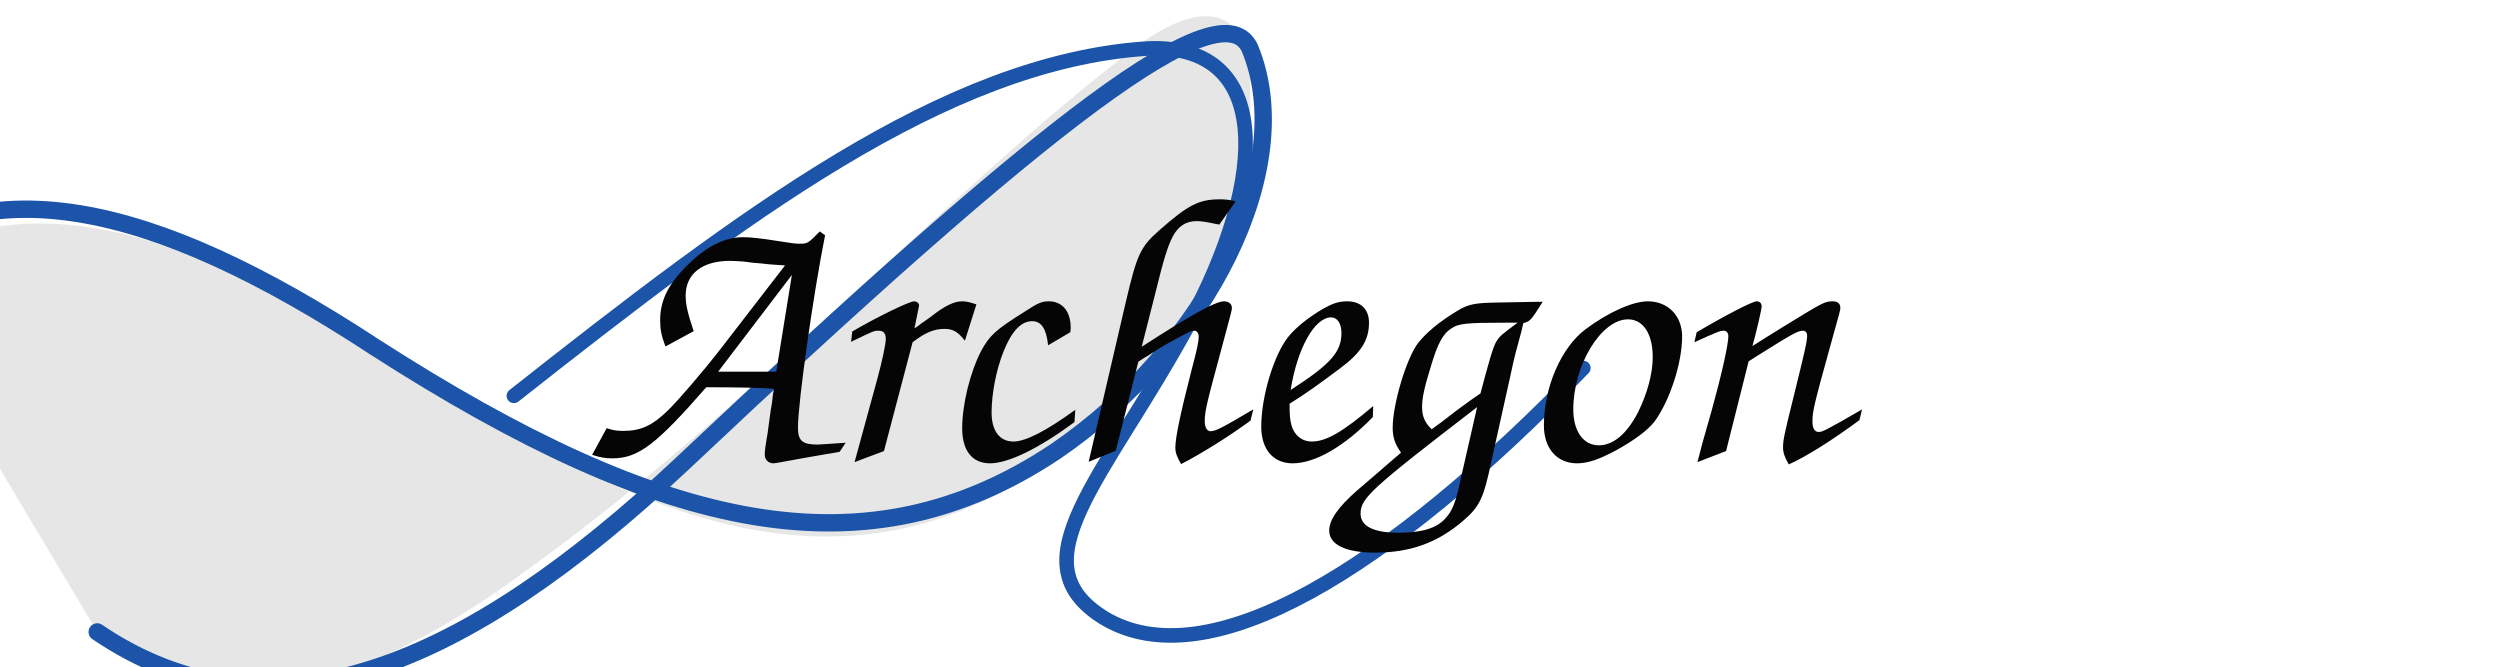
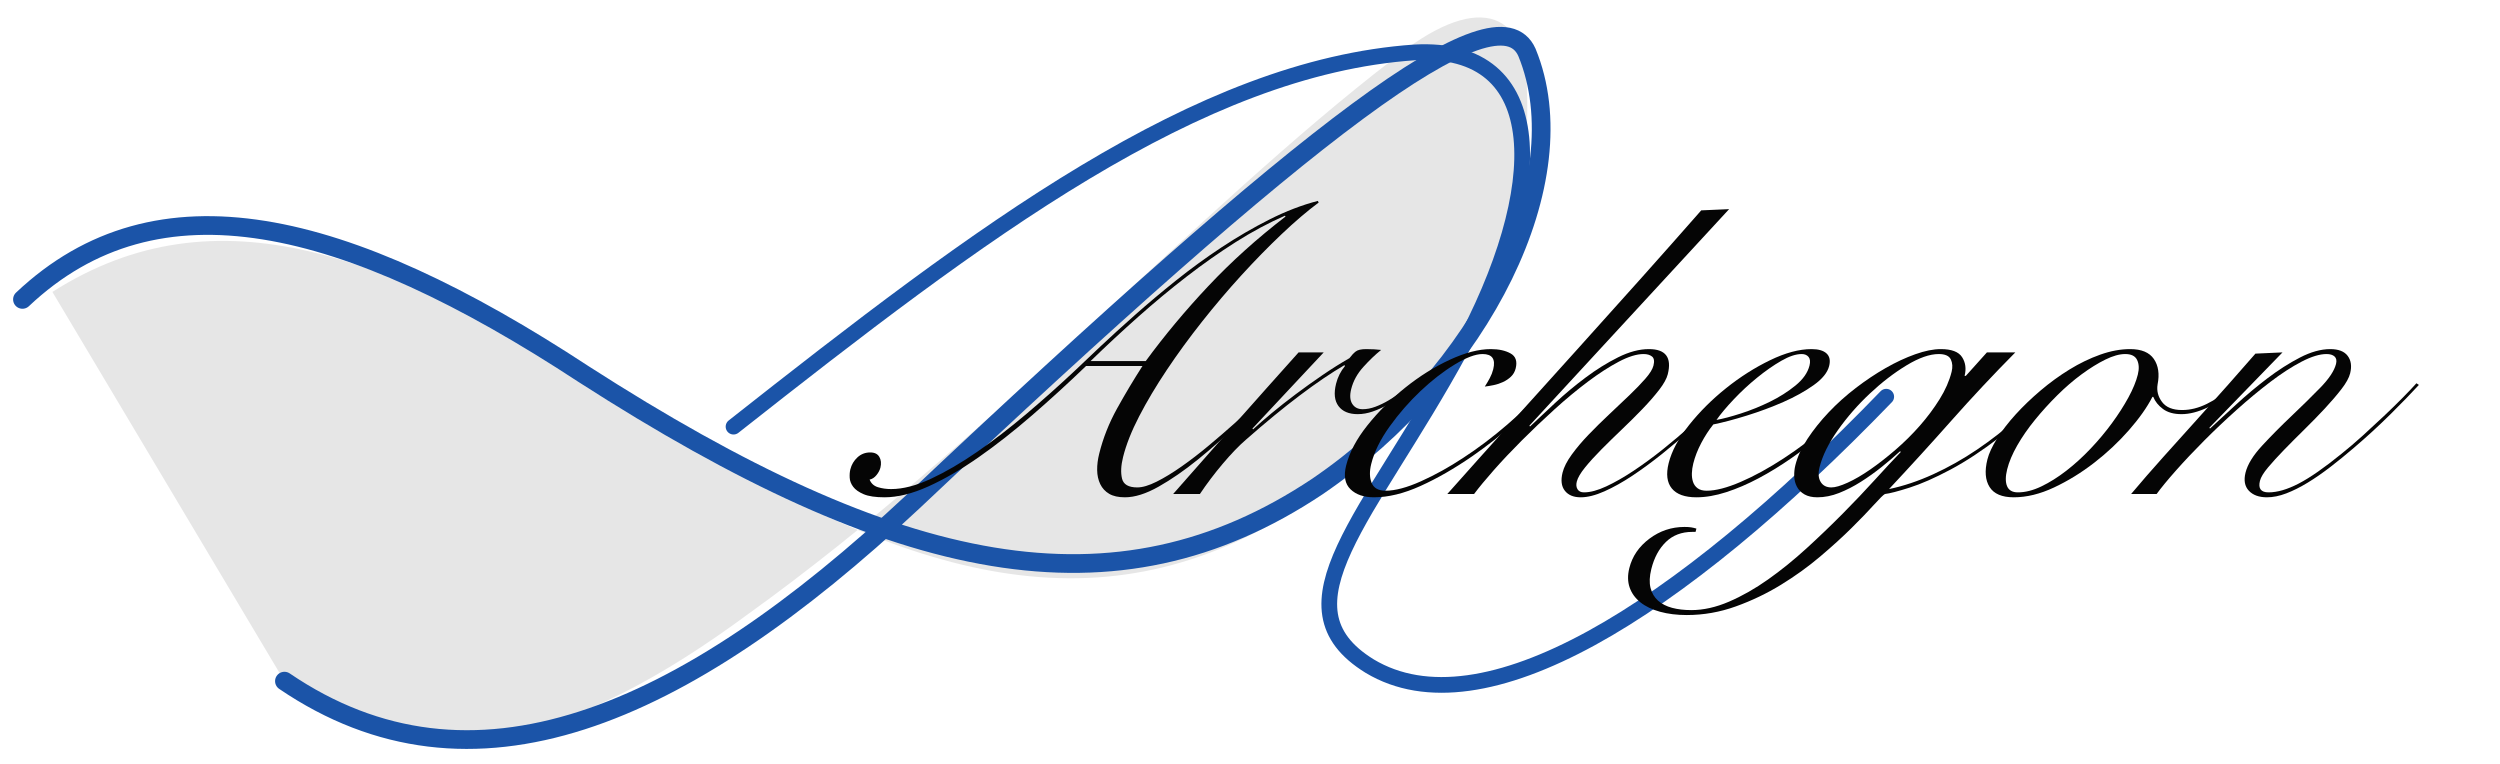
- <svg xmlns="http://www.w3.org/2000/svg" viewBox="24 0 360 96" role="img" aria-labelledby="title desc">
+ <svg xmlns="http://www.w3.org/2000/svg" viewBox="0 0 334 102" role="img" aria-labelledby="title desc">
  <path d="M38 91 7 39c22-14 45-5 75 14 33 21 59 32 86 18 22-11 37-33 36-59 0-11-7-13-18-4-26 20-54 51-86 74-23 17-43 23-62 9Z" fill="#e6e6e6" />
  <path d="M3 40c18-17 43-11 75 10 42 27 71 33 98 15 22-15 35-41 28-58-4-9-29 10-82 60-31 29-59 41-84 24" fill="none" stroke="#1b54a8" stroke-width="2.5" stroke-linecap="round" stroke-linejoin="round" />
  <path d="M98 57c33-26 62-48 91-50 18-1 18 18 6 40-12 22-25 34-12 42 15 9 41-7 69-36" fill="none" stroke="#1b54a8" stroke-width="2.1" stroke-linecap="round" stroke-linejoin="round" />
-   <text x="108" y="66" fill="#050505" font-family="Snell Roundhand, Apple Chancery, Brush Script MT, Segoe Script, cursive" font-size="55" font-style="italic" font-weight="400">Archegon</text>
+   <g fill="#050505" transform="translate(108.0 66.0) skewX(-14) translate(-108.0 -66.0)">
+     <g transform="translate(108.000 66.000) scale(0.055 -0.055)">
+       <path d="M597 311Q548 249 496.0 191.5Q444 134 391.5 89.5Q339 45 287.0 18.5Q235 -8 187 -8Q154 -8 134.5 -0.5Q115 7 104.5 17.5Q94 28 90.5 39.5Q87 51 87 60Q87 77 97.0 89.0Q107 101 125 101Q141 101 150.0 90.0Q159 79 159 64Q159 55 154.0 46.0Q149 37 140 35Q149 21 165.0 16.5Q181 12 198 12Q241 12 288.5 37.0Q336 62 384.5 102.5Q433 143 481.0 194.5Q529 246 573 300Q592 324 620.5 359.0Q649 394 685.0 435.0Q721 476 763.5 518.5Q806 561 854.0 599.0Q902 637 954.0 667.0Q1006 697 1060 712L1063 708Q1029 677 992.0 631.0Q955 585 919.5 531.5Q884 478 852.0 419.0Q820 360 795.5 301.5Q771 243 756.5 189.0Q742 135 742 90Q742 59 752.5 37.5Q763 16 795 16Q814 16 838.5 30.0Q863 44 890.0 67.0Q917 90 943.5 118.0Q970 146 994.0 173.5Q1018 201 1037.0 225.5Q1056 250 1067 265L1074 262Q1040 219 1002.0 171.0Q964 123 925.0 83.5Q886 44 846.5 18.0Q807 -8 771 -8Q747 -8 730.5 0.5Q714 9 703.0 24.0Q692 39 687.0 58.0Q682 77 682 98Q682 155 698.0 207.5Q714 260 734 311ZM739 323Q784 416 845.5 505.0Q907 594 991 674L989 676Q936 650 885.5 612.0Q835 574 787.0 528.0Q739 482 693.5 430.0Q648 378 605 323Z" />
+     </g>
+     <g transform="translate(159.920 66.000) scale(0.055 -0.055)">
+       <path d="M222 344 95 159 97 157Q111 174 132.5 196.5Q154 219 179.5 242.5Q205 266 233.0 289.0Q261 312 288 330Q293 340 299.0 346.0Q305 352 323 352Q334 352 342.5 351.5Q351 351 360 350Q343 333 327.0 308.5Q311 284 311 255Q311 232 322.5 219.0Q334 206 351 206Q366 206 380.5 212.0Q395 218 408.0 227.0Q421 236 433.0 246.0Q445 256 454 264L460 260Q450 250 437.0 238.5Q424 227 409.0 217.0Q394 207 377.0 200.5Q360 194 342 194Q310 194 290.5 213.5Q271 233 271 268Q271 292 282 311L280 313Q239 285 190.0 239.5Q141 194 86 132Q66 110 44.5 74.0Q23 38 7 0H-58Q-4 86 50.0 171.0Q104 256 161 344Z" />
+     </g>
+     <g transform="translate(178.235 66.000) scale(0.055 -0.055)">
+       <path d="M455 251Q432 214 394.5 171.5Q357 129 313 92Q259 47 205.0 19.5Q151 -8 99 -8Q62 -8 37.0 11.5Q12 31 12 69Q12 117 39.5 167.0Q67 217 108.5 258.5Q150 300 199.5 326.0Q249 352 293 352Q322 352 343.5 341.5Q365 331 365 305Q365 293 358.5 285.0Q352 277 342.5 272.0Q333 267 321.5 264.5Q310 262 301 261Q305 271 308.0 281.5Q311 292 311 303Q311 340 276 340Q250 340 214.5 314.5Q179 289 147.5 250.0Q116 211 94.0 164.0Q72 117 72 73Q72 46 84.5 27.0Q97 8 123 8Q158 8 203.5 31.0Q249 54 292 88Q337 123 378.5 168.5Q420 214 448 257Z" />
+     </g>
+     <g transform="translate(196.550 66.000) scale(0.055 -0.055)">
+       <path d="M454 692 100 166 102 164Q122 189 149.0 221.5Q176 254 207.5 283.0Q239 312 274.0 332.0Q309 352 344 352Q405 352 405 291Q405 275 393.5 253.0Q382 231 364.5 206.5Q347 182 327.0 157.0Q307 132 289.5 108.5Q272 85 260.5 64.5Q249 44 249 30Q249 19 255.5 11.5Q262 4 273 4Q296 4 323.5 18.5Q351 33 380.5 56.5Q410 80 439.0 109.0Q468 138 492.5 166.5Q517 195 536.5 220.5Q556 246 565 262L571 260Q560 241 540.0 214.0Q520 187 494.5 157.0Q469 127 439.5 97.5Q410 68 380.5 44.5Q351 21 322.0 6.5Q293 -8 268 -8Q242 -8 225.5 8.0Q209 24 209 52Q209 72 220.5 96.0Q232 120 249.5 144.5Q267 169 287.0 193.5Q307 218 324.5 240.0Q342 262 353.5 280.5Q365 299 365 312Q365 328 356.0 334.0Q347 340 334 340Q309 340 278.5 321.5Q248 303 215.5 273.0Q183 243 151.0 205.5Q119 168 90.5 130.0Q62 92 40.5 58.0Q19 24 7 0H-58Q-3 86 55.0 175.0Q113 264 170.5 352.0Q228 440 283.0 525.5Q338 611 387 689Z" />
+     </g>
+     <g transform="translate(220.970 66.000) scale(0.055 -0.055)">
+       <path d="M300 312Q300 326 292.5 333.0Q285 340 274 340Q253 340 228.5 323.5Q204 307 180.0 282.5Q156 258 136.5 230.0Q117 202 107 180Q129 184 162.0 195.5Q195 207 225.5 224.0Q256 241 278.0 263.5Q300 286 300 312ZM462 259Q447 234 424.5 204.0Q402 174 373.5 144.5Q345 115 312.5 87.5Q280 60 245.0 38.5Q210 17 174.5 4.5Q139 -8 105 -8Q63 -8 40.0 13.5Q17 35 17 75Q17 119 43.5 167.5Q70 216 111.0 257.0Q152 298 201.0 325.0Q250 352 295 352Q320 352 334.0 341.5Q348 331 348 311Q348 287 322.0 264.5Q296 242 258.5 223.5Q221 205 178.0 190.5Q135 176 102 169Q91 149 84.0 124.0Q77 99 77 74Q77 62 79.5 50.5Q82 39 87.5 29.5Q93 20 102.5 14.0Q112 8 126 8Q159 8 203.5 29.5Q248 51 294.0 87.0Q340 123 382.0 169.0Q424 215 454 264Z" />
+     </g>
+     <g transform="translate(239.285 66.000) scale(0.055 -0.055)">
+       <path d="M459 344Q399 263 345.5 179.0Q292 95 235 12Q285 23 333.5 48.0Q382 73 425.0 108.0Q468 143 504.5 185.0Q541 227 566 270L570 264Q526 189 473.5 139.0Q421 89 372.0 59.0Q323 29 284.0 15.5Q245 2 228 0Q223 -3 208.0 -26.0Q193 -49 168.0 -82.0Q143 -115 108.5 -152.0Q74 -189 30.5 -220.5Q-13 -252 -66.0 -273.0Q-119 -294 -180 -294Q-216 -294 -247.0 -286.0Q-278 -278 -300.5 -263.0Q-323 -248 -335.5 -227.0Q-348 -206 -348 -180Q-348 -137 -317.0 -108.5Q-286 -80 -239 -80Q-229 -80 -222.5 -81.0Q-216 -82 -209 -84V-92H-217Q-256 -92 -275.0 -116.5Q-294 -141 -294 -182Q-294 -209 -284.5 -228.0Q-275 -247 -258.5 -259.0Q-242 -271 -220.0 -276.5Q-198 -282 -172 -282Q-128 -282 -85.5 -261.5Q-43 -241 -4.0 -207.5Q35 -174 70.5 -132.0Q106 -90 137.5 -47.5Q169 -5 195.0 34.5Q221 74 241 102L239 104Q223 85 203.5 65.5Q184 46 162.0 29.5Q140 13 116.0 2.5Q92 -8 66 -8Q47 -8 33.0 -1.0Q19 6 10.0 17.5Q1 29 -3.0 43.0Q-7 57 -7 70Q-7 101 6.5 134.0Q20 167 42.0 198.5Q64 230 93.0 257.5Q122 285 153.5 306.0Q185 327 217.0 339.5Q249 352 276 352Q315 352 332.5 332.5Q350 313 350 287H353L390 344ZM274 340Q241 340 202.5 312.5Q164 285 130.5 244.0Q97 203 75.0 155.0Q53 107 53 65Q53 43 64.5 29.5Q76 16 94 16Q108 16 130.5 27.5Q153 39 177.5 59.5Q202 80 227.0 107.5Q252 135 271.5 166.0Q291 197 303.5 230.5Q316 264 316 297Q316 314 306.5 327.0Q297 340 274 340Z" />
+     </g>
+     <g transform="translate(263.705 66.000) scale(0.055 -0.055)">
+       <path d="M569 253Q545 226 515.0 210.0Q485 194 456 194Q428 194 408.0 206.5Q388 219 377 236H375Q365 198 338.0 155.0Q311 112 273.5 76.0Q236 40 191.0 16.0Q146 -8 99 -8Q56 -8 34.0 17.0Q12 42 12 84Q12 106 23.0 135.0Q34 164 53.5 193.5Q73 223 99.5 251.5Q126 280 157.0 302.5Q188 325 222.5 338.5Q257 352 292 352Q333 352 355.5 328.0Q378 304 380 266Q382 243 401.5 223.5Q421 204 455 204Q485 204 511.5 219.0Q538 234 561 258ZM66 60Q66 34 76.0 19.0Q86 4 106 4Q133 4 159.5 18.5Q186 33 210.5 56.5Q235 80 256.0 110.0Q277 140 292.5 172.0Q308 204 317.0 234.5Q326 265 326 290Q326 311 315.5 325.5Q305 340 283 340Q262 340 238.0 326.5Q214 313 189.5 291.0Q165 269 143.0 240.0Q121 211 103.5 180.0Q86 149 76.0 118.0Q66 87 66 60Z" />
+     </g>
+     <g transform="translate(288.125 66.000) scale(0.055 -0.055)">
+       <path d="M220 344 88 161 90 159Q111 184 139.0 217.5Q167 251 199.0 281.0Q231 311 265.5 331.5Q300 352 334 352Q364 352 380.5 335.5Q397 319 397 293Q397 277 385.5 255.0Q374 233 357.0 208.0Q340 183 320.0 157.0Q300 131 283.0 107.5Q266 84 254.5 64.5Q243 45 243 32Q243 4 271 4Q303 4 339.0 25.5Q375 47 425 98Q445 118 465.5 142.0Q486 166 505.0 189.5Q524 213 539.5 234.0Q555 255 564 269L571 265Q551 235 519.5 193.5Q488 152 451 112Q429 88 406.0 66.0Q383 44 360.0 27.5Q337 11 314.5 1.5Q292 -8 270 -8Q241 -8 222.0 8.0Q203 24 203 52Q203 82 227.0 117.5Q251 153 280.0 189.0Q309 225 333.0 258.0Q357 291 357 316Q357 328 349.0 334.0Q341 340 328 340Q303 340 272.0 321.5Q241 303 208.5 272.5Q176 242 143.5 204.5Q111 167 83.0 129.5Q55 92 33.0 57.5Q11 23 0 0H-62Q-36 44 -6.5 89.5Q23 135 52.0 179.5Q81 224 107.5 265.5Q134 307 155 341Z" />
+     </g>
+   </g>
</svg>
